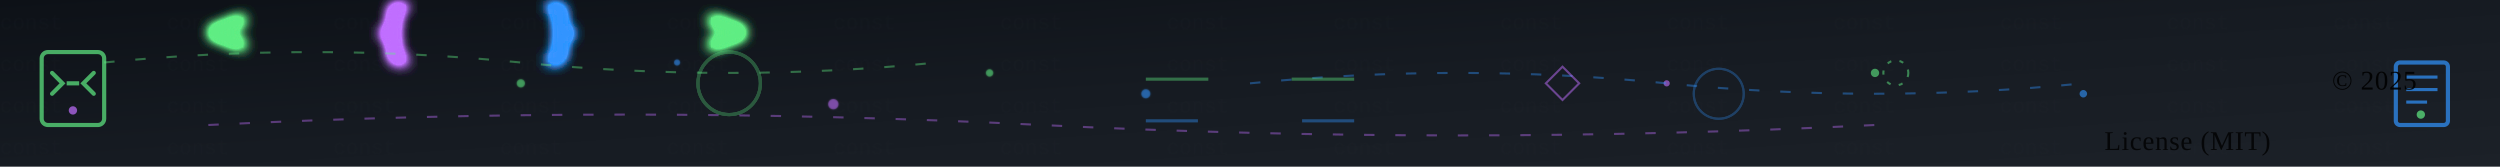
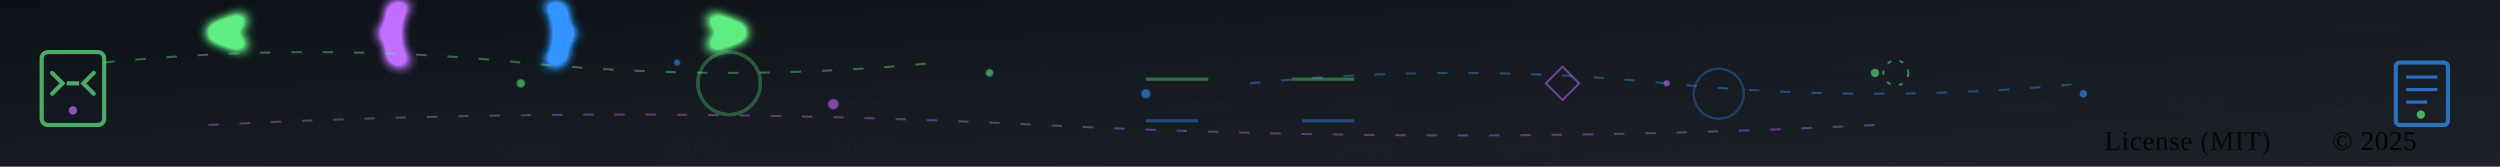
<svg xmlns="http://www.w3.org/2000/svg" width="1200" height="80" viewBox="0 0 1200 80" role="img" aria-label="Code Compilation Footer">
  <defs>
    <linearGradient id="bgCompile05F" x1="0%" y1="0%" x2="100%" y2="100%">
      <stop offset="0%" style="stop-color:#0d1117;stop-opacity:1">

      </stop>
      <stop offset="50%" style="stop-color:#161b22;stop-opacity:1" />
      <stop offset="100%" style="stop-color:#1c2128;stop-opacity:1">

      </stop>
    </linearGradient>
    <filter id="codeGlow05F" x="-50%" y="-50%" width="200%" height="200%">
      <feGaussianBlur stdDeviation="3" result="blur" />
      <feColorMatrix in="blur" type="matrix" values="1 0 0 0 0  0 1 0 0 0  0 0 1 0 0  0 0 0 6 0" result="glow" />
      <feMerge>
        <feMergeNode in="glow" />
        <feMergeNode in="SourceGraphic" />
      </feMerge>
    </filter>
    <pattern id="codePattern05F" x="0" y="0" width="80" height="20" patternUnits="userSpaceOnUse">
      <text x="0" y="14" font-family="'SF Mono', 'Monaco', 'Courier New', monospace" font-size="10" fill="#30363d" opacity="0.3">const</text>
    </pattern>
  </defs>
  <style>
    @media (prefers-color-scheme: dark) {
      .text-link { fill: #c9d1d9; font-family: 'SF Pro Text', -apple-system, BlinkMacSystemFont, 'Segoe UI', 'Roboto', 'Helvetica Neue', Arial, sans-serif; font-weight: 500; }
      .divider { stroke: #30363d; }
    }
    @media (prefers-color-scheme: light) {
      .text-link { fill: #1f2328; font-family: 'SF Pro Text', -apple-system, BlinkMacSystemFont, 'Segoe UI', 'Roboto', 'Helvetica Neue', Arial, sans-serif; font-weight: 500; }
      .divider { stroke: #d0d7de; }
    }

    .link { font-size: 13px; letter-spacing: 0.3px; }

    .bracket-pulse {
      animation: bracket-scale 3s cubic-bezier(0.4, 0, 0.2, 1) infinite;
      transform-origin: center;
    }
    @keyframes bracket-scale {
      0%, 100% { opacity: 0.5; transform: scale(2.0); }
      50% { opacity: 1; transform: scale(2.3); }
    }

    .compiler-flash {
      animation: flash-compile 2s ease-in-out infinite;
    }
    @keyframes flash-compile {
      0%, 100% { opacity: 0; }
      50% { opacity: 1; }
    }

    @media (prefers-reduced-motion: reduce) { * { animation: none !important; } }

    /* Enhanced particle effects */
    .particle {
      animation: particle-float 4s ease-in-out infinite;
      filter: blur(0.5px);
    }
    @keyframes particle-float {
      0%, 100% { opacity: 0; transform: translateY(0) translateX(0) scale(0); }
      25% { opacity: 0.8; transform: translateY(-20px) translateX(-10px) scale(1.5); }
      50% { opacity: 1; transform: translateY(-40px) translateX(5px) scale(2); }
      75% { opacity: 0.6; transform: translateY(-30px) translateX(15px) scale(1.8); }
    }

    .particle-2 {
      animation: particle-spin 5s linear infinite;
    }
    @keyframes particle-spin {
      0% { opacity: 0; transform: rotate(0deg) translateX(20px) scale(0); }
      50% { opacity: 1; transform: rotate(180deg) translateX(40px) scale(2); }
      100% { opacity: 0; transform: rotate(360deg) translateX(20px) scale(0); }
    }

    /* Wave effects */
    .wave-line {
      stroke-dasharray: 5 10;
      animation: wave-flow 3s linear infinite;
    }
    @keyframes wave-flow {
      to { stroke-dashoffset: -100; }
    }

    /* Glow pulse on text */
    .text-link {
      animation: text-glow 3s ease-in-out infinite;
    }
    @keyframes text-glow {
      0%, 100% { opacity: 0.7; filter: drop-shadow(0 0 0px transparent); }
      50% { opacity: 1; filter: drop-shadow(0 0 8px rgba(95, 237, 131, 0.6)); }
    }

    /* Rotating elements */
    .rotate-slow {
      animation: rotate-360 20s linear infinite;
      transform-origin: center;
    }
    @keyframes rotate-360 {
      to { transform: rotate(360deg); }
    }

    /* Shimmer effect */
    .shimmer {
      animation: shimmer-pass 4s ease-in-out infinite;
    }
    @keyframes shimmer-pass {
      0%, 100% { opacity: 0.3; }
      50% { opacity: 1; }
    }

    /* Ripple effect */
    .ripple {
      animation: ripple-expand 3s ease-out infinite;
      transform-origin: center;
    }
    @keyframes ripple-expand {
      0% { opacity: 1; transform: scale(0.5); }
      100% { opacity: 0; transform: scale(3); }
    }

    </style>
  <rect width="1200" height="80" fill="url(#bgCompile05F)" />
  <rect width="1200" height="80" fill="url(#codePattern05F)" opacity="0.2" />
  <line x1="0" y1="1" x2="1200" y2="1" class="divider" stroke-width="2" />
  <g class="bracket-pulse" transform="translate(100, 25)" filter="url(#codeGlow05F)" style="animation-delay: 0s">
    <text font-size="30" fill="#5FED83" font-family="'SF Mono', monospace">&lt;</text>
  </g>
  <g class="bracket-pulse" transform="translate(180, 25)" filter="url(#codeGlow05F)" style="animation-delay: 0.5s">
    <text font-size="30" fill="#C06EFF" font-family="'SF Mono', monospace">{</text>
  </g>
  <g class="bracket-pulse" transform="translate(260, 25)" filter="url(#codeGlow05F)" style="animation-delay: 1s">
    <text font-size="30" fill="#3094FF" font-family="'SF Mono', monospace">}</text>
  </g>
  <g class="bracket-pulse" transform="translate(340, 25)" filter="url(#codeGlow05F)" style="animation-delay: 1.5s">
    <text font-size="30" fill="#5FED83" font-family="'SF Mono', monospace">&gt;</text>
  </g>
  <g transform="translate(20, 25)" opacity="0.7">
    <rect x="0" y="0" width="30" height="35" rx="3" fill="none" stroke="#5FED83" stroke-width="2" />
    <path d="M 5 10 L 10 15 L 5 20" fill="none" stroke="#5FED83" stroke-width="2" stroke-linecap="round" />
    <path d="M 25 10 L 20 15 L 25 20" fill="none" stroke="#5FED83" stroke-width="2" stroke-linecap="round" />
    <line x1="12" y1="15" x2="18" y2="15" stroke="#5FED83" stroke-width="2" />
    <circle class="compiler-flash" cx="15" cy="28" r="2" fill="#C06EFF" />
  </g>
  <g transform="translate(1150, 25)" opacity="0.7">
    <rect x="0" y="5" width="25" height="30" rx="2" fill="none" stroke="#3094FF" stroke-width="2" />
    <line x1="5" y1="12" x2="20" y2="12" stroke="#3094FF" stroke-width="1.5" />
    <line x1="5" y1="18" x2="20" y2="18" stroke="#3094FF" stroke-width="1.5" />
    <line x1="5" y1="24" x2="15" y2="24" stroke="#3094FF" stroke-width="1.5" />
    <circle cx="12" cy="30" r="2" fill="#5FED83" />
  </g>
  <text x="1050" y="72" text-anchor="middle" class="link text-link" font-size="11px" opacity="0.8">License (MIT)</text>
-   <text x="1160" y="43" text-anchor="end" class="link text-link" font-size="11px" opacity="0.9">© 2025</text>
+   <text x="1160" y="72" text-anchor="end" class="link text-link" font-size="11px" opacity="0.9">© 2025</text>
  <g opacity="0.6">
    <circle class="particle" cx="250" cy="40" r="2" fill="#5FED83" style="animation-delay: 0s" />
    <circle class="particle" cx="325" cy="30" r="1.5" fill="#3094FF" style="animation-delay: 0.5s" />
    <circle class="particle" cx="400" cy="50" r="2.5" fill="#C06EFF" style="animation-delay: 1s" />
    <circle class="particle" cx="475" cy="35" r="1.8" fill="#5FED83" style="animation-delay: 1.5s" />
    <circle class="particle" cx="550" cy="45" r="2.2" fill="#3094FF" style="animation-delay: 2s" />
    <circle class="particle-2" cx="800" cy="40" r="1.5" fill="#C06EFF" style="animation-delay: 0.3s" />
    <circle class="particle-2" cx="900" cy="35" r="2" fill="#5FED83" style="animation-delay: 0.8s" />
    <circle class="particle-2" cx="1000" cy="45" r="1.8" fill="#3094FF" style="animation-delay: 1.3s" />
  </g>
  <g opacity="0.4">
    <path class="wave-line" d="M 50 30 Q 150 20, 250 30 T 450 30" stroke="#5FED83" stroke-width="1" fill="none" style="animation-delay: 0s" />
    <path class="wave-line" d="M 600 40 Q 700 30, 800 40 T 1000 40" stroke="#3094FF" stroke-width="1" fill="none" style="animation-delay: 0.7s" />
    <path class="wave-line" d="M 100 60 Q 300 50, 500 60 T 900 60" stroke="#C06EFF" stroke-width="1" fill="none" style="animation-delay: 1.4s" />
  </g>
  <g opacity="0.3">
    <circle class="ripple" cx="350" cy="40" r="15" stroke="#5FED83" stroke-width="1.5" fill="none" style="animation-delay: 0s" />
    <circle class="ripple" cx="350" cy="40" r="15" stroke="#5FED83" stroke-width="1.5" fill="none" style="animation-delay: 1s" />
    <circle class="ripple" cx="350" cy="40" r="15" stroke="#5FED83" stroke-width="1.5" fill="none" style="animation-delay: 2s" />
    <circle class="ripple" cx="825" cy="45" r="12" stroke="#3094FF" stroke-width="1" fill="none" style="animation-delay: 0.5s" />
    <circle class="ripple" cx="825" cy="45" r="12" stroke="#3094FF" stroke-width="1" fill="none" style="animation-delay: 1.5s" />
  </g>
  <g opacity="0.5">
    <g class="rotate-slow" transform="translate(750, 40)">
      <path d="M -8 0 L 0 -8 L 8 0 L 0 8 Z" fill="none" stroke="#C06EFF" stroke-width="1" />
    </g>
    <g class="rotate-slow" transform="translate(910, 35)" style="animation-direction: reverse;">
      <circle cx="0" cy="0" r="6" fill="none" stroke="#5FED83" stroke-width="1" stroke-dasharray="2 4" />
    </g>
  </g>
  <g opacity="0.4">
    <line class="shimmer" x1="550" y1="38" x2="580" y2="38" stroke="#5FED83" stroke-width="1.5" style="animation-delay: 0s" />
    <line class="shimmer" x1="620" y1="38" x2="650" y2="38" stroke="#5FED83" stroke-width="1.5" style="animation-delay: 0.3s" />
    <line class="shimmer" x1="550" y1="58" x2="575" y2="58" stroke="#3094FF" stroke-width="1.5" style="animation-delay: 0.6s" />
    <line class="shimmer" x1="625" y1="58" x2="650" y2="58" stroke="#3094FF" stroke-width="1.5" style="animation-delay: 0.9s" />
  </g>
</svg>
